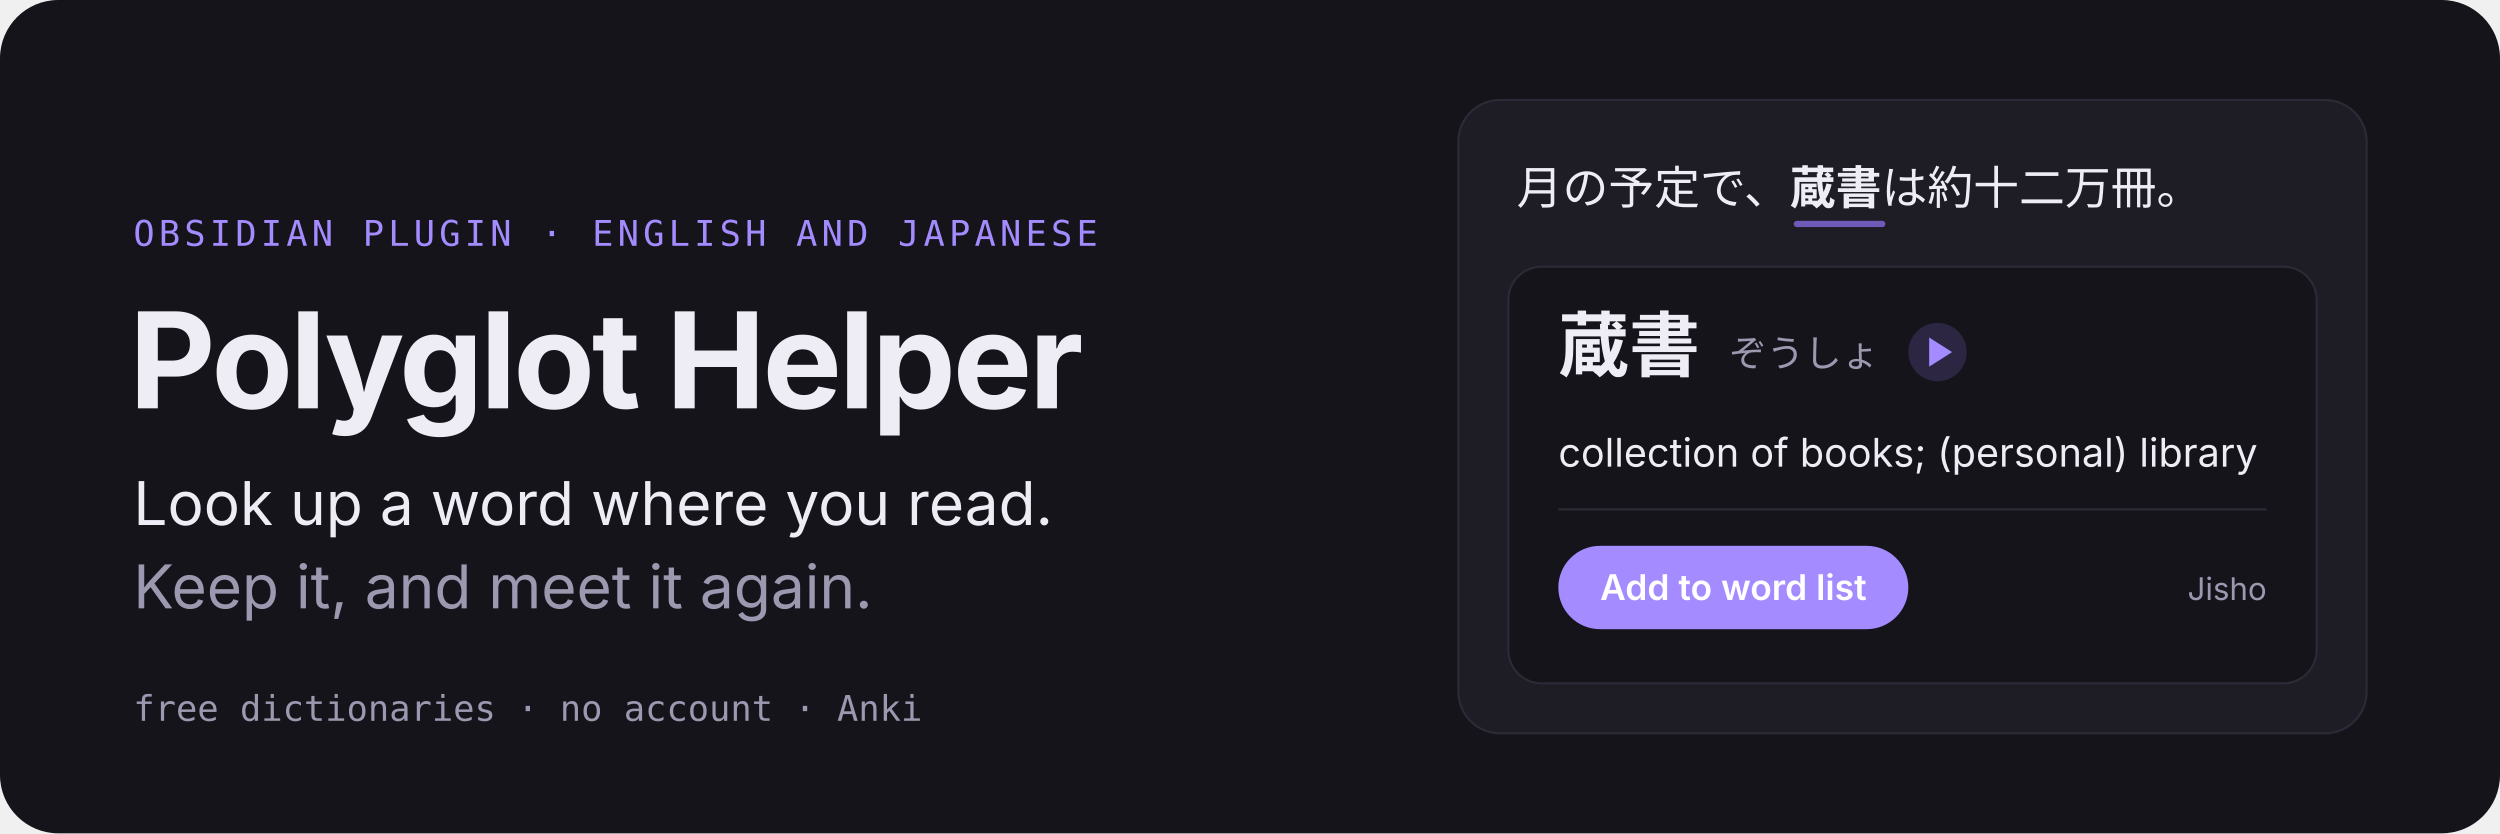
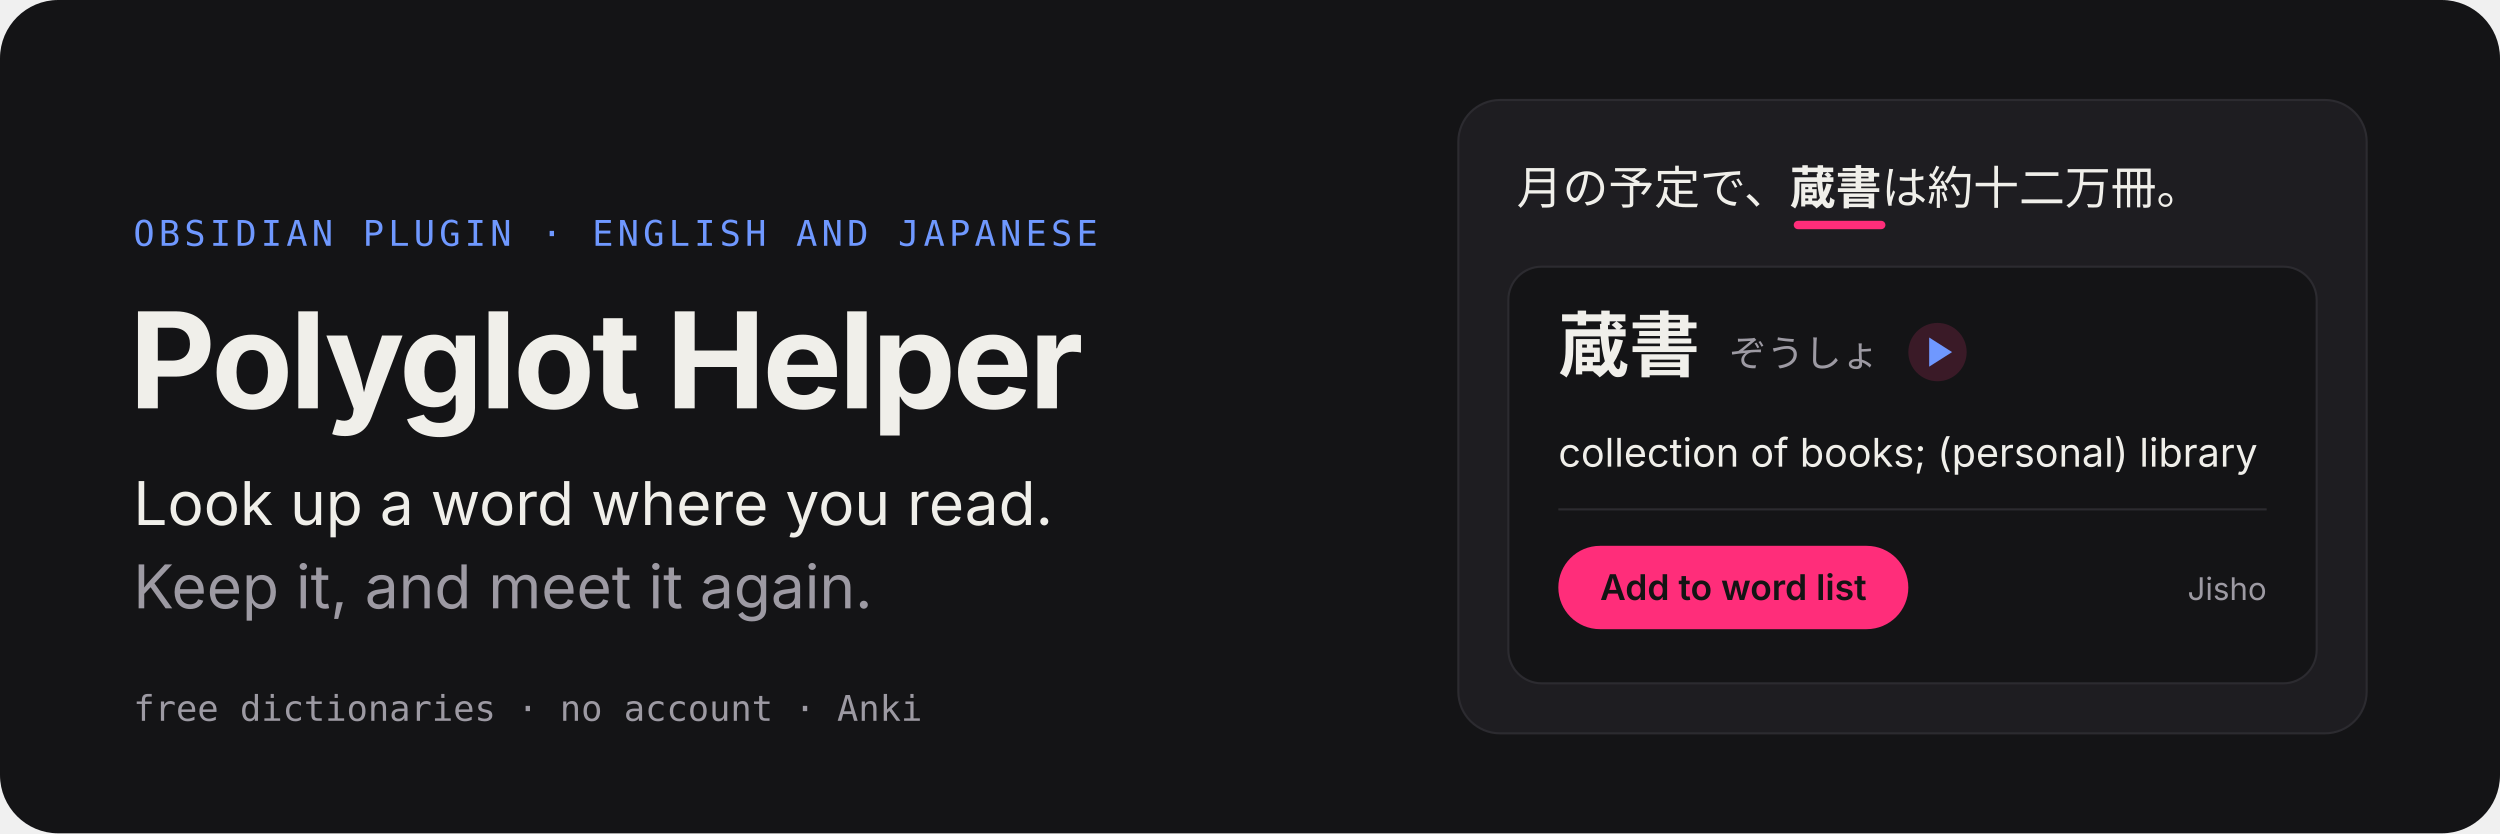
<svg xmlns="http://www.w3.org/2000/svg" width="1200" height="400" viewBox="0 0 1200 400" role="img" aria-labelledby="t d">
-   <rect width="1200" height="400" rx="28" fill="#15141B" />
+   <rect width="1200" height="400" rx="28" fill="#141416" />
  <g font-family="-apple-system, BlinkMacSystemFont, 'Segoe UI', 'Hiragino Sans', 'PingFang SC', sans-serif">
-     <text x="64" y="118" font-family="ui-monospace, SFMono-Regular, Menlo, monospace" font-size="17" letter-spacing="2" fill="#A48BFF">OBSIDIAN PLUGIN · ENGLISH AND JAPANESE</text>
-     <text x="62" y="196" font-size="64" font-weight="700" letter-spacing="-1.5" fill="#EEECF5">Polyglot Helper</text>
-     <text x="64" y="252" font-size="29" fill="#EEECF5">Look up a word where you read.</text>
-     <text x="64" y="292" font-size="29" fill="#9C98AF">Keep it, and meet it again.</text>
-     <text x="64" y="346" font-family="ui-monospace, SFMono-Regular, Menlo, monospace" font-size="17" fill="#9C98AF">free dictionaries · no account · Anki</text>
+     <text x="64" y="118" font-family="ui-monospace, SFMono-Regular, Menlo, monospace" font-size="17" letter-spacing="2" fill="#6F98FF">OBSIDIAN PLUGIN · ENGLISH AND JAPANESE</text>
+     <text x="62" y="196" font-size="64" font-weight="700" letter-spacing="-1.5" fill="#F0EFEA">Polyglot Helper</text>
+     <text x="64" y="252" font-size="29" fill="#F0EFEA">Look up a word where you read.</text>
+     <text x="64" y="292" font-size="29" fill="#9D9AA3">Keep it, and meet it again.</text>
+     <text x="64" y="346" font-family="ui-monospace, SFMono-Regular, Menlo, monospace" font-size="17" fill="#9D9AA3">free dictionaries · no account · Anki</text>
  </g>
  <g font-family="-apple-system, BlinkMacSystemFont, 'Segoe UI', 'Hiragino Sans', 'PingFang SC', sans-serif">
-     <rect x="700" y="48" width="436" height="304" rx="20" fill="#1E1D26" stroke="#2C2A36" />
-     <text x="728" y="98" font-size="22" fill="#EEECF5">月の予定で、<tspan font-weight="600">蔵書</tspan>は約十二万冊。</text>
-     <rect x="861" y="106" width="44" height="3" rx="1.5" fill="#6E5BB8" />
-     <rect x="724" y="128" width="388" height="200" rx="16" fill="#15141B" stroke="#2C2A36" />
-     <text x="748" y="178" font-size="34" font-weight="700" fill="#EEECF5">蔵書</text>
-     <text x="830" y="176" font-size="18" fill="#9C98AF">ぞうしょ</text>
-     <circle cx="930" cy="169" r="14" fill="#2C2643" />
-     <path d="M926 162 L926 176 L937 169 Z" fill="#A48BFF" />
-     <text x="748" y="224" font-size="19" fill="#EEECF5">collection of books; (personal) library</text>
-     <rect x="748" y="244" width="340" height="1" fill="#2C2A36" />
-     <rect x="748" y="262" width="168" height="40" rx="20" fill="#A48BFF" />
-     <text x="832" y="288" font-size="17" font-weight="600" text-anchor="middle" fill="#FFFFFF">Add to word list</text>
-     <text x="1088" y="288" font-size="15" text-anchor="end" fill="#9C98AF">Jisho</text>
+     <rect x="700" y="48" width="436" height="304" rx="20" fill="#1E1D21" stroke="#2C2B30" />
+     <text x="728" y="98" font-size="22" fill="#F0EFEA">月の予定で、<tspan font-weight="600">蔵書</tspan>は約十二万冊。</text>
+     <rect x="861" y="106" width="44" height="4" rx="2" fill="#FF2D7A" />
+     <rect x="724" y="128" width="388" height="200" rx="16" fill="#141416" stroke="#2C2B30" />
+     <text x="748" y="178" font-size="34" font-weight="700" fill="#F0EFEA">蔵書</text>
+     <text x="830" y="176" font-size="18" fill="#9D9AA3">ぞうしょ</text>
+     <circle cx="930" cy="169" r="14" fill="#3A1A27" />
+     <path d="M926 162 L926 176 L937 169 Z" fill="#6F98FF" />
+     <text x="748" y="224" font-size="19" fill="#F0EFEA">collection of books; (personal) library</text>
+     <rect x="748" y="244" width="340" height="1" fill="#2C2B30" />
+     <rect x="748" y="262" width="168" height="40" rx="20" fill="#FF2D7A" />
+     <text x="832" y="288" font-size="17" font-weight="600" text-anchor="middle" fill="#141414">Add to word list</text>
+     <text x="1088" y="288" font-size="15" text-anchor="end" fill="#9D9AA3">Jisho</text>
  </g>
</svg>
